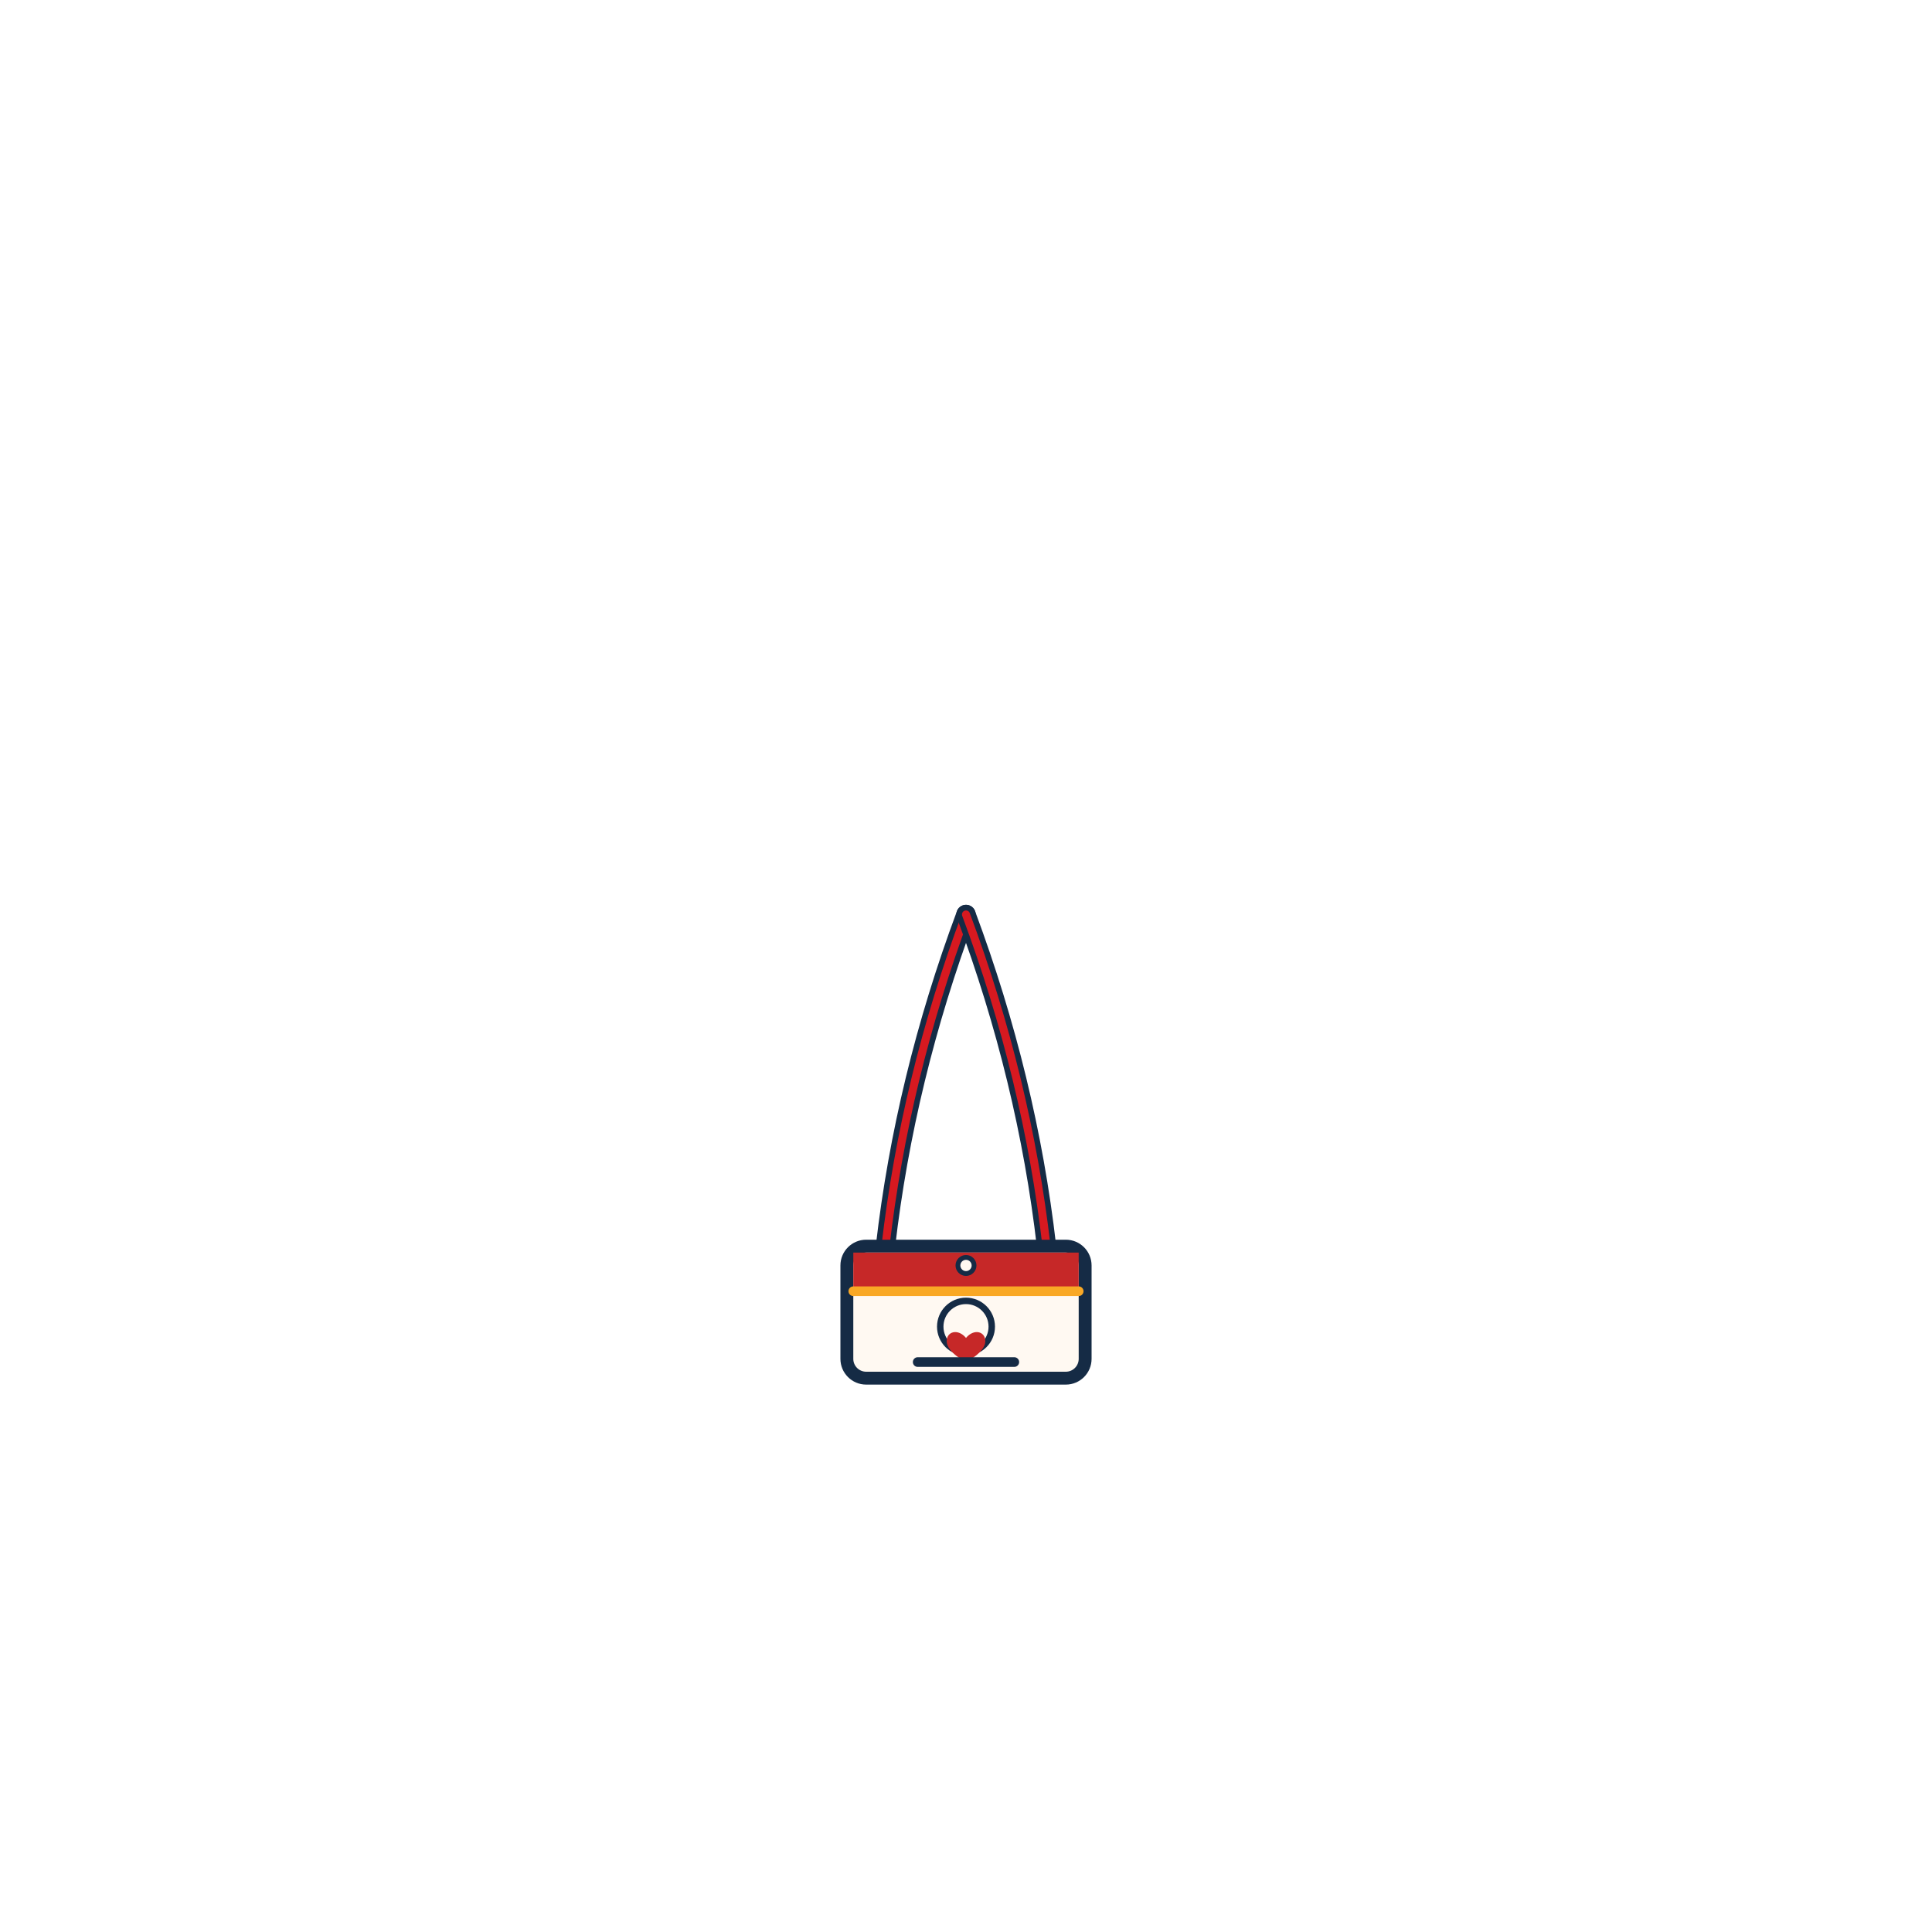
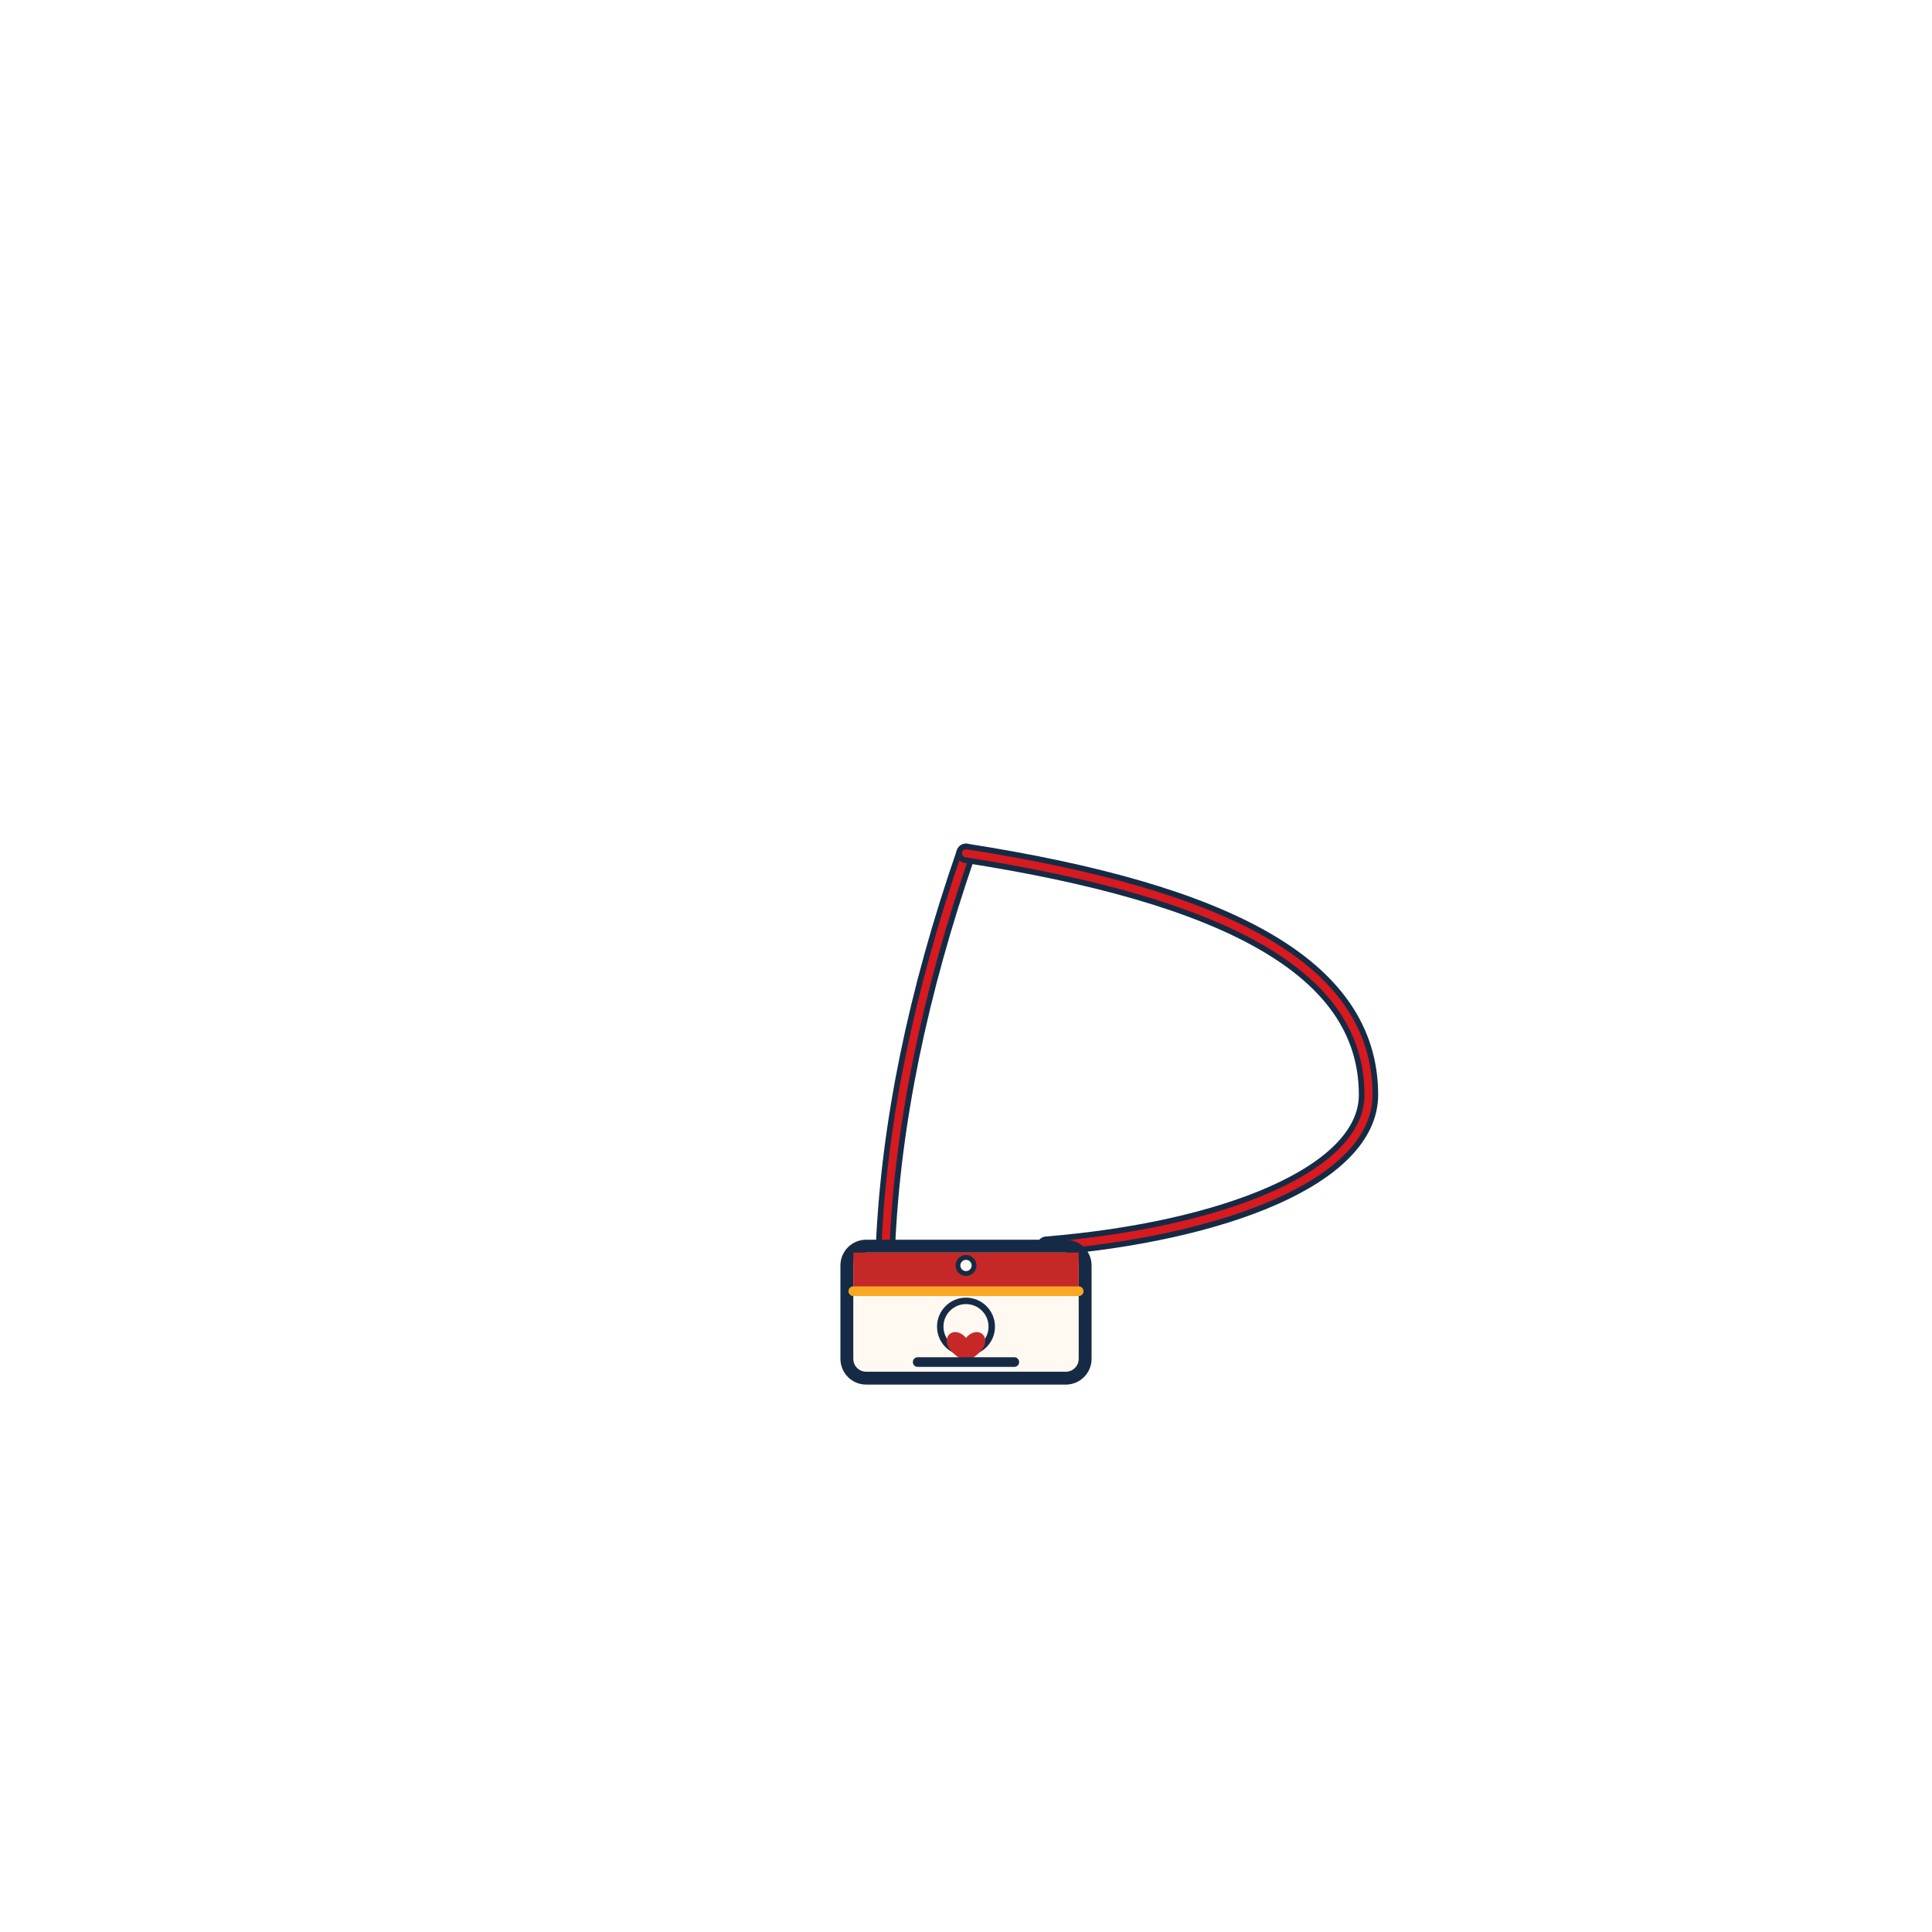
<svg xmlns="http://www.w3.org/2000/svg" viewBox="0 0 1200 1200">
  <g stroke-linecap="round" stroke-linejoin="round">
-     <path d="M600 568 Q562 670 550 774" fill="none" stroke="#152B45" stroke-width="12" />
-     <path d="M600 568 Q562 670 550 774" fill="none" stroke="#D71920" stroke-width="5" />
-     <path d="M600 568 Q638 670 650 774" fill="none" stroke="#152B45" stroke-width="12" />
-     <path d="M600 568 Q638 670 650 774" fill="none" stroke="#D71920" stroke-width="5" />
+     <path d="M600 530 Q555 660 550 774" fill="none" stroke="#152B45" stroke-width="12" />
+     <path d="M600 530 Q555 660 550 774" fill="none" stroke="#D71920" stroke-width="5" />
+     <path d="M600 530 C760 555 850 600 850 680 C850 730 760 765 650 774" fill="none" stroke="#152B45" stroke-width="12" />
+     <path d="M600 530 C760 555 850 600 850 680 C850 730 760 765 650 774" fill="none" stroke="#D71920" stroke-width="5" />
    <rect x="526" y="774" width="148" height="82" rx="12" fill="#FFF9F2" stroke="#152B45" stroke-width="8" />
    <path d="M530 778 H670 V800 H530 Z" fill="#C62828" />
    <path d="M530 802 H670" stroke="#F9A825" stroke-width="6" />
    <circle cx="600" cy="786" r="5" fill="#FFF9F2" stroke="#152B45" stroke-width="3" />
    <circle cx="600" cy="824" r="16" fill="#FFF9F2" stroke="#152B45" stroke-width="4" />
    <path d="M600 831 C595 825 588 827 588 833 C588 840 600 846 600 846 C600 846 612 840 612 833 C612 827 605 825 600 831 Z" fill="#C62828" />
    <path d="M570 846 H630" stroke="#152B45" stroke-width="6" />
  </g>
</svg>
